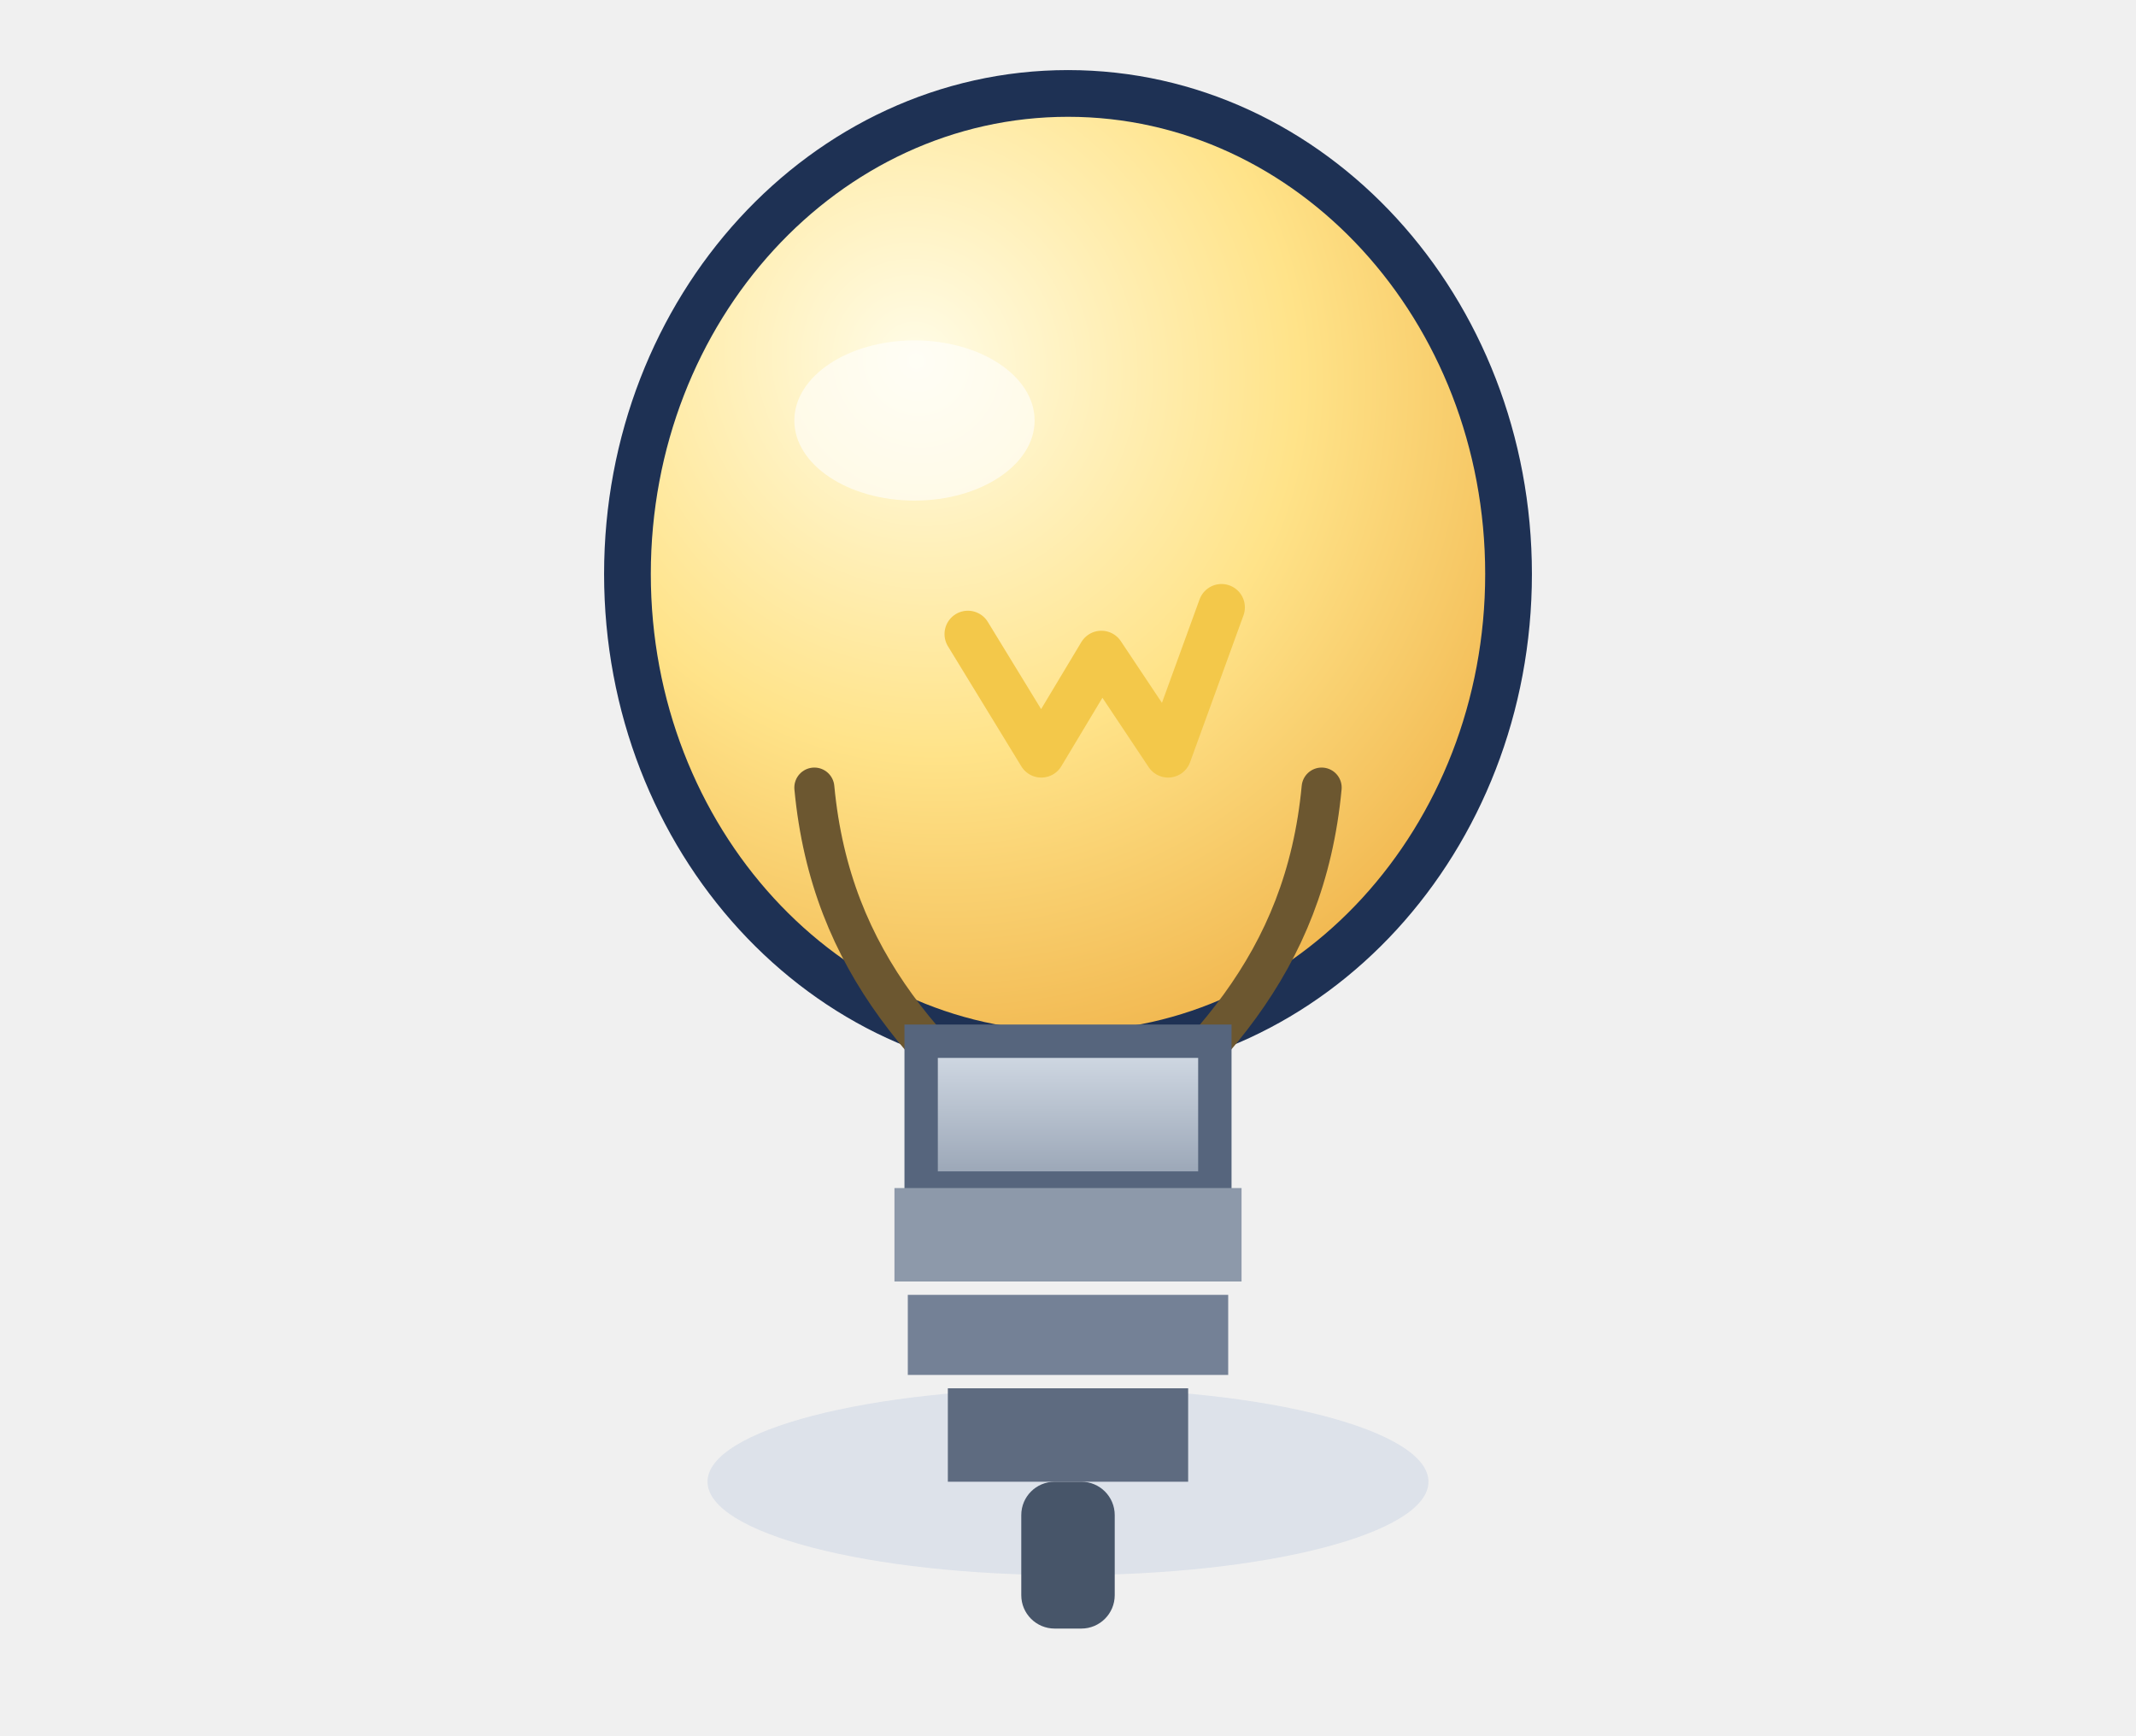
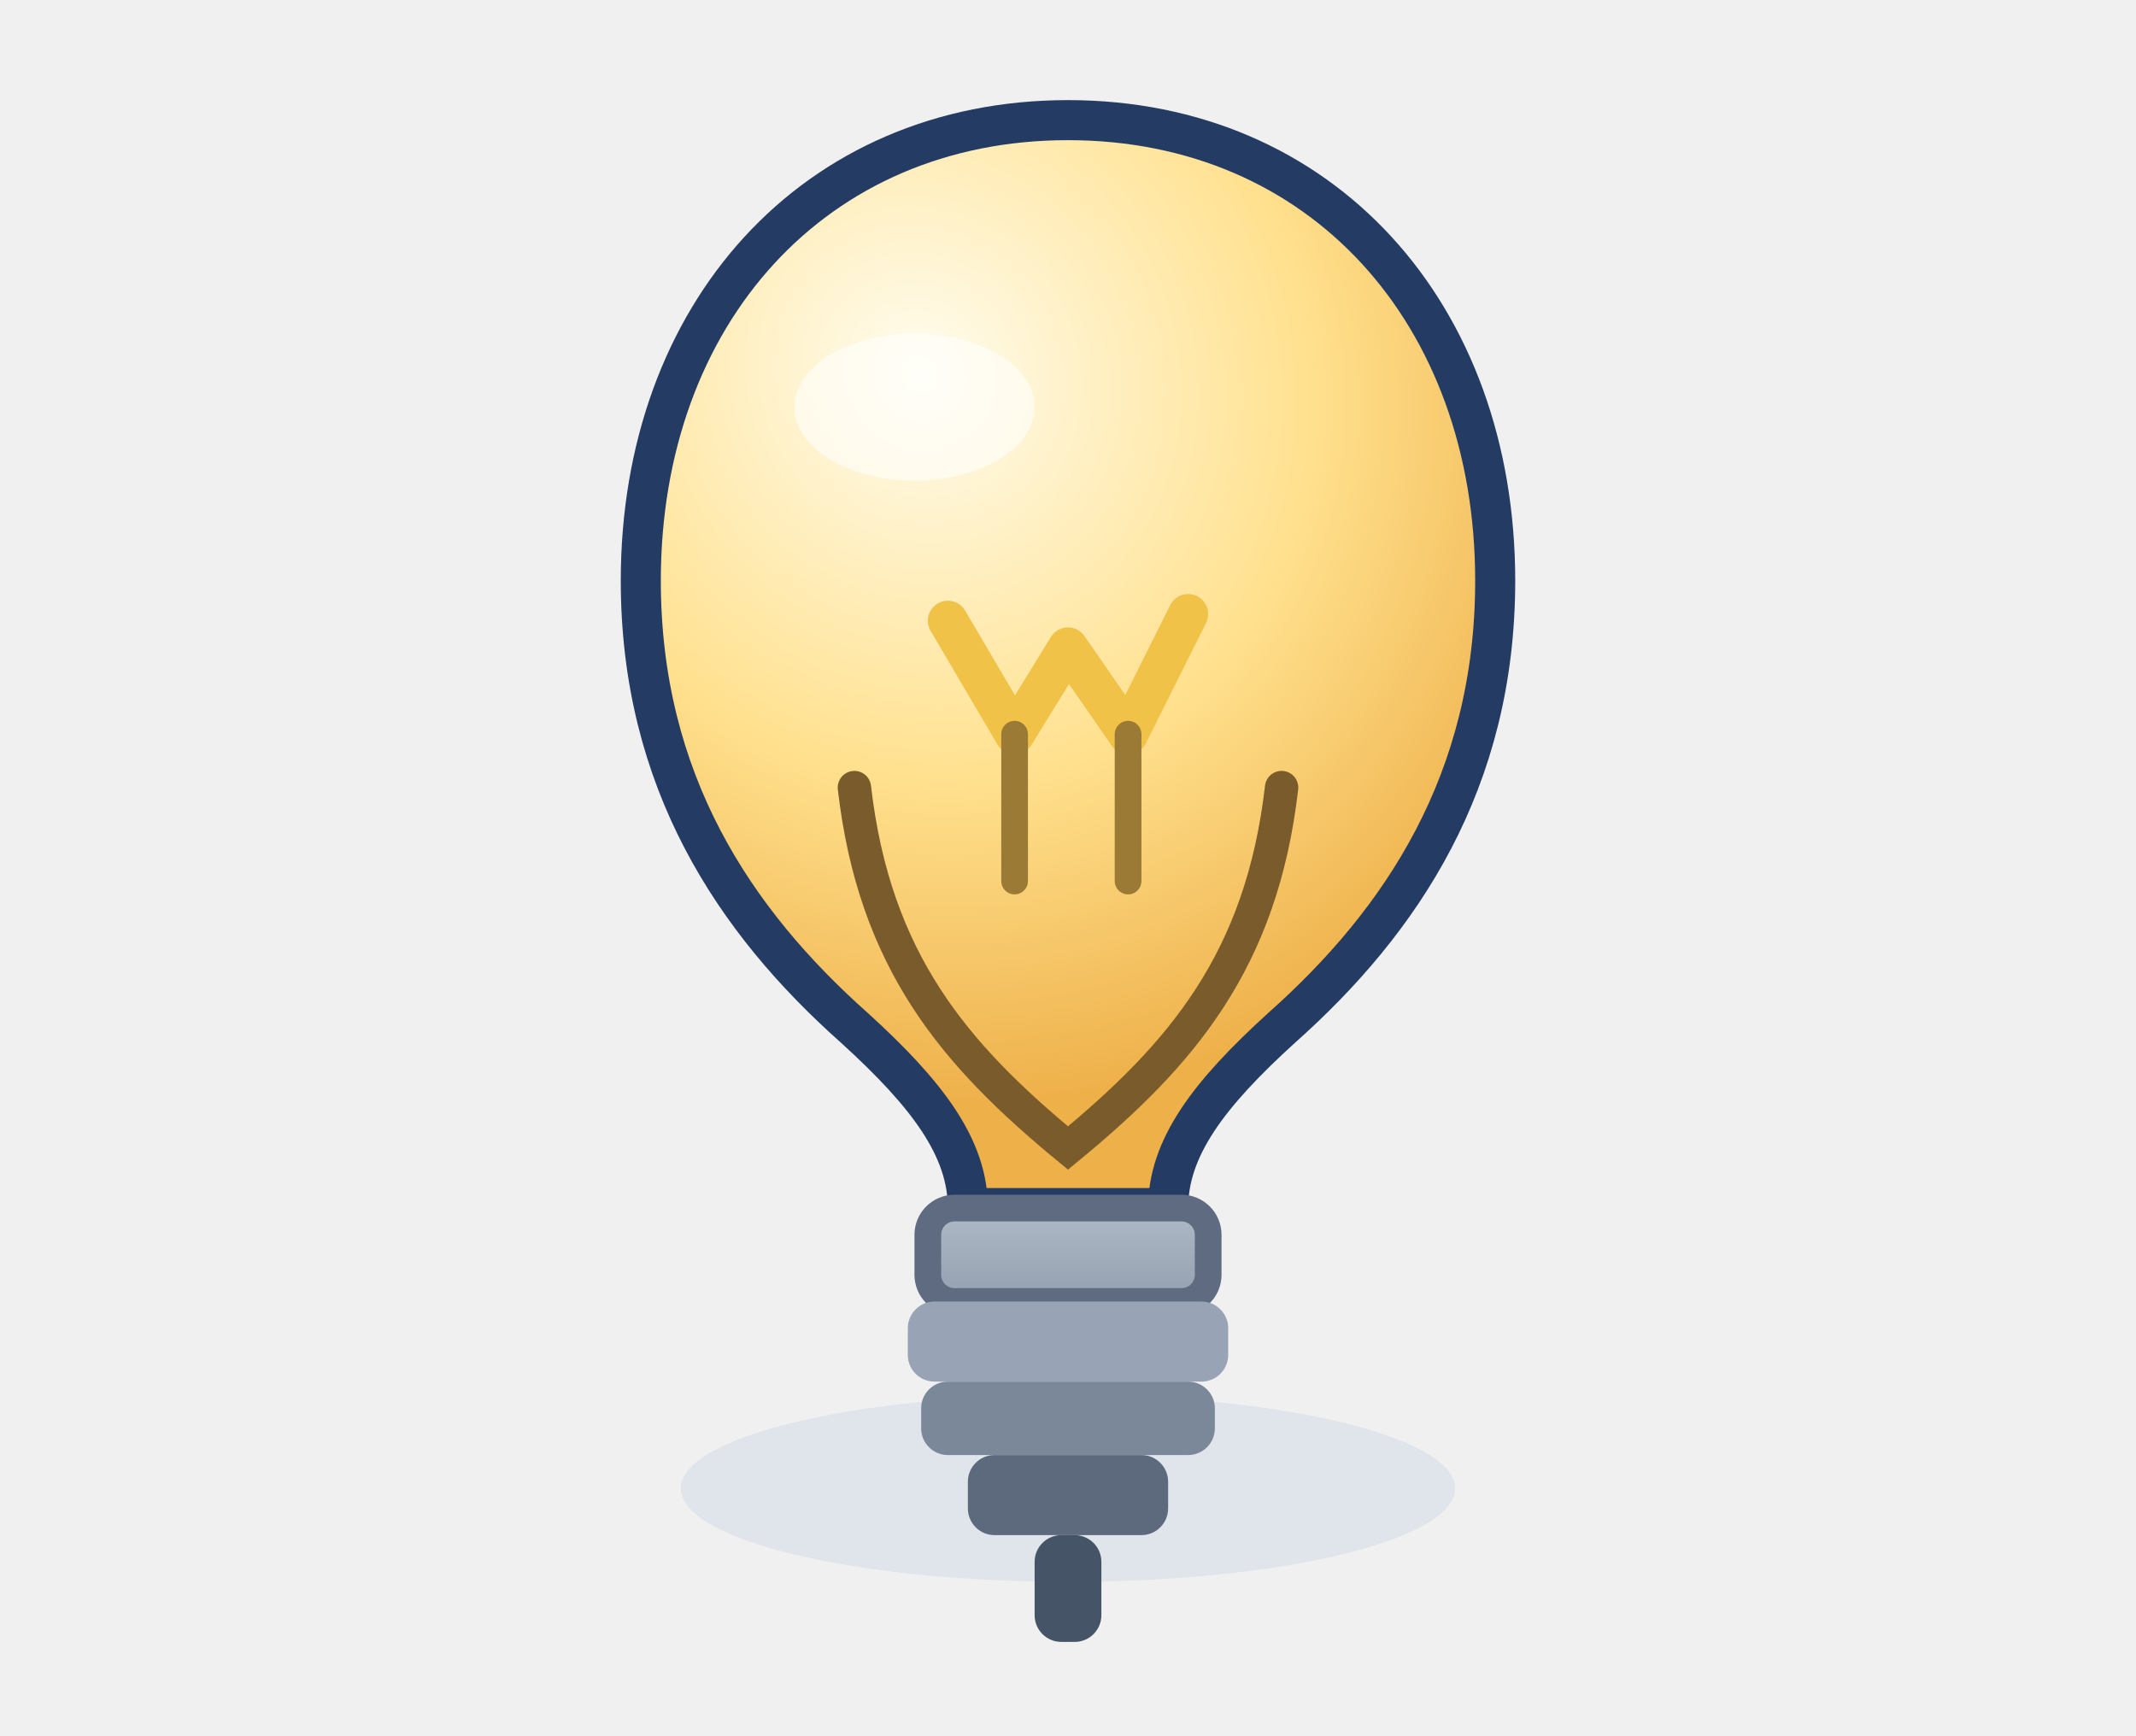
<svg xmlns="http://www.w3.org/2000/svg" width="320" height="260" viewBox="0 0 320 260" fill="none">
-   <ellipse cx="160" cy="222" rx="54" ry="14" fill="#C7D2E2" fill-opacity="0.45" />
-   <ellipse cx="160" cy="86" rx="66" ry="72" fill="url(#paint0_radial)" stroke="#1E3154" stroke-width="7" />
-   <path d="M122 118C124.5 144.5 139.5 159.5 160 176C180.5 159.5 195.5 144.5 198 118" stroke="#6C5730" stroke-width="6" stroke-linecap="round" />
-   <path d="M145 95L156 113L165 98L175 113L183 91" stroke="#F3C84A" stroke-width="7" stroke-linecap="round" stroke-linejoin="round" />
-   <ellipse cx="137" cy="63" rx="18" ry="12" fill="white" fill-opacity="0.6" />
-   <path d="M138 156H182V178H138V156Z" fill="url(#paint1_linear)" stroke="#56657D" stroke-width="5" />
-   <path d="M134 178H186V192H134V178Z" fill="#8D99AA" />
-   <path d="M136 194H184V206H136V194Z" fill="#748196" />
-   <path d="M142 208H178V222H142V208Z" fill="#5E6B80" />
-   <rect x="153" y="222" width="14" height="22" rx="5" fill="#475569" />
+   <ellipse cx="160" cy="223" rx="58" ry="14" fill="#C7D2E2" fill-opacity="0.38" />
  <defs>
-     <radialGradient id="paint0_radial" cx="0" cy="0" r="1" gradientUnits="userSpaceOnUse" gradientTransform="translate(137 54) rotate(57.2049) scale(109.025 102.155)">
-       <stop stop-color="#FFFCE7" />
-       <stop offset="0.55" stop-color="#FFE389" />
-       <stop offset="1" stop-color="#F1B74F" />
+     <radialGradient id="glassGlow" cx="0" cy="0" r="1" gradientUnits="userSpaceOnUse" gradientTransform="translate(138 56) rotate(59) scale(112 104)">
+       <stop offset="0" stop-color="#FFFDF0" />
+       <stop offset="0.56" stop-color="#FFE08D" />
+       <stop offset="1" stop-color="#EEB049" />
    </radialGradient>
-     <linearGradient id="paint1_linear" x1="160" y1="156" x2="160" y2="178" gradientUnits="userSpaceOnUse">
-       <stop stop-color="#D5DDE7" />
-       <stop offset="1" stop-color="#95A1B2" />
+     <linearGradient id="baseMetal" x1="160" y1="162" x2="160" y2="205" gradientUnits="userSpaceOnUse">
+       <stop offset="0" stop-color="#D6DDE6" />
+       <stop offset="1" stop-color="#7F8D9F" />
    </linearGradient>
  </defs>
+   <path d="M160 18C122 18 96 47 96 87C96 117 110 138 128 154C139 164 145 172 145 181H175C175 172 181 164 192 154C210 138 224 117 224 87C224 47 198 18 160 18Z" fill="url(#glassGlow)" stroke="#243B63" stroke-width="6" />
+   <path d="M128 118C131 144 143 158 160 172C177 158 189 144 192 118" stroke="#7A5B2B" stroke-width="5" stroke-linecap="round" />
+   <path d="M142 93L152 110L160 97L169 110L178 92" stroke="#F0C248" stroke-width="6" stroke-linecap="round" stroke-linejoin="round" />
+   <path d="M152 110V132M169 110V132" stroke="#9A7A34" stroke-width="4" stroke-linecap="round" />
+   <ellipse cx="137" cy="61" rx="18" ry="11" fill="white" fill-opacity="0.56" />
+   <rect x="139" y="181" width="42" height="14" rx="4" fill="url(#baseMetal)" stroke="#5E6B80" stroke-width="4" />
+   <rect x="136" y="195" width="48" height="12" rx="4" fill="#98A4B5" />
+   <rect x="138" y="207" width="44" height="11" rx="4" fill="#7B889A" />
+   <rect x="145" y="218" width="30" height="12" rx="4" fill="#5D6A7E" />
+   <rect x="155" y="230" width="10" height="16" rx="4" fill="#465467" />
</svg>
